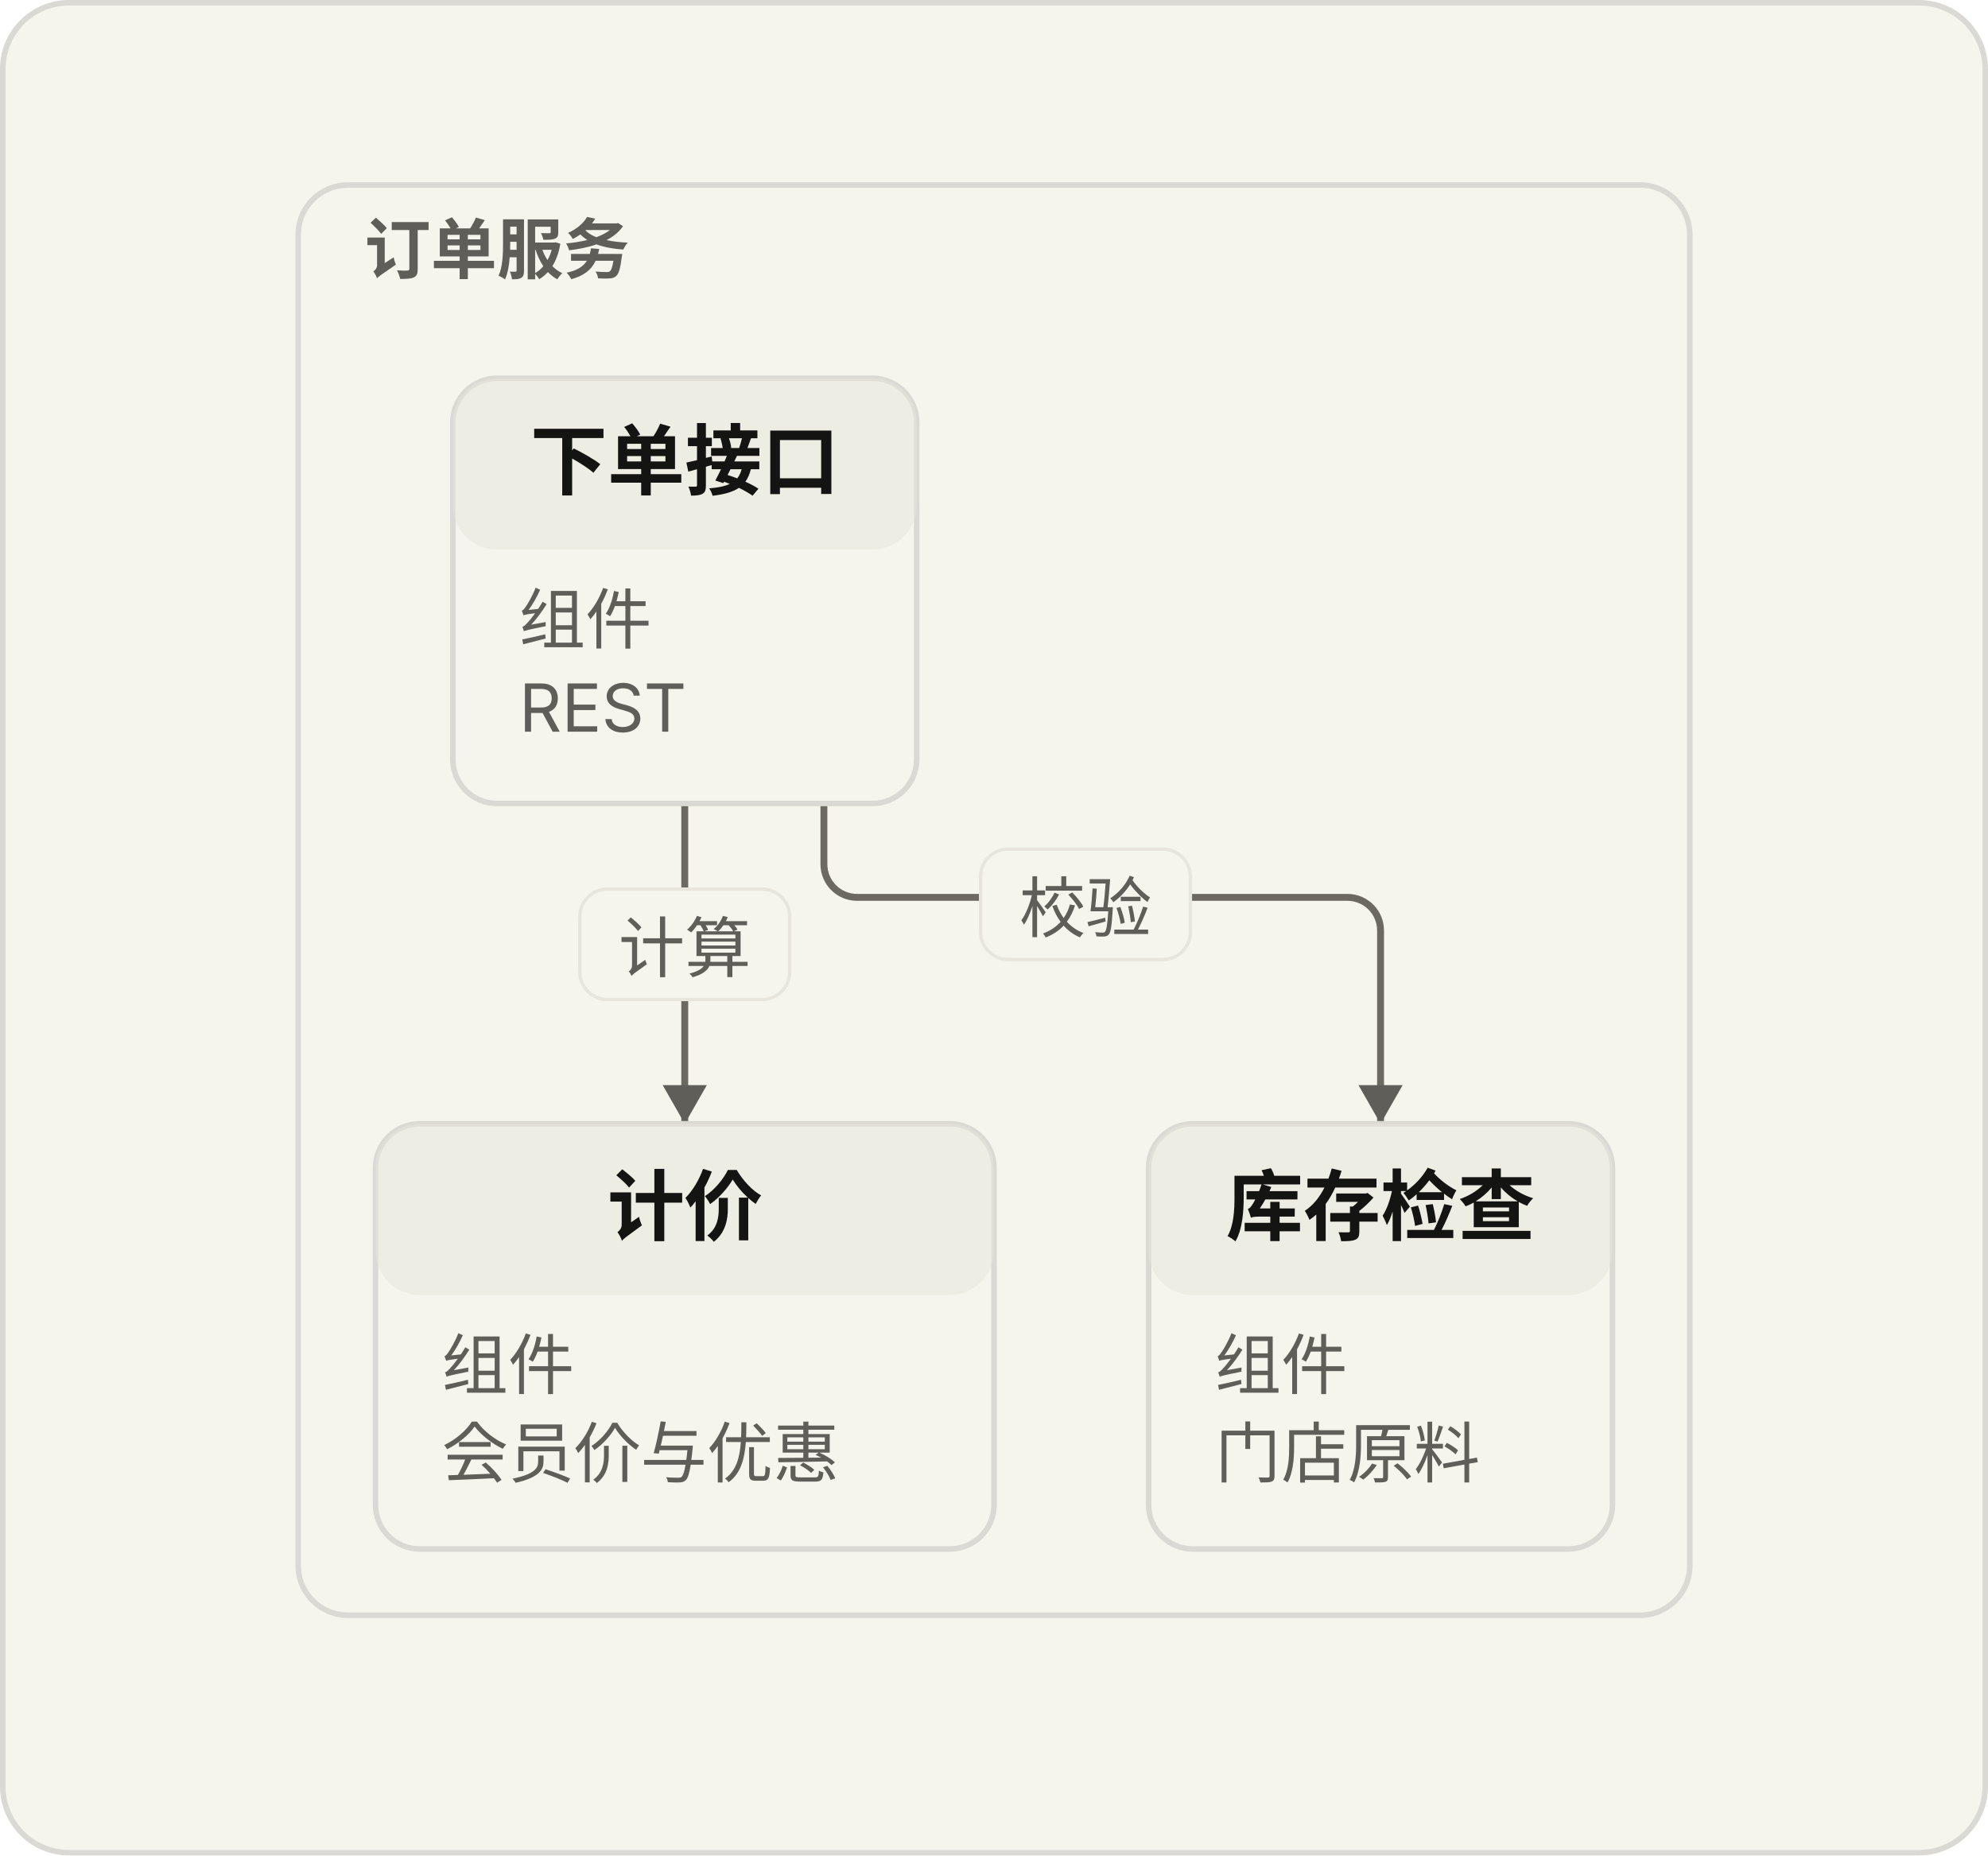
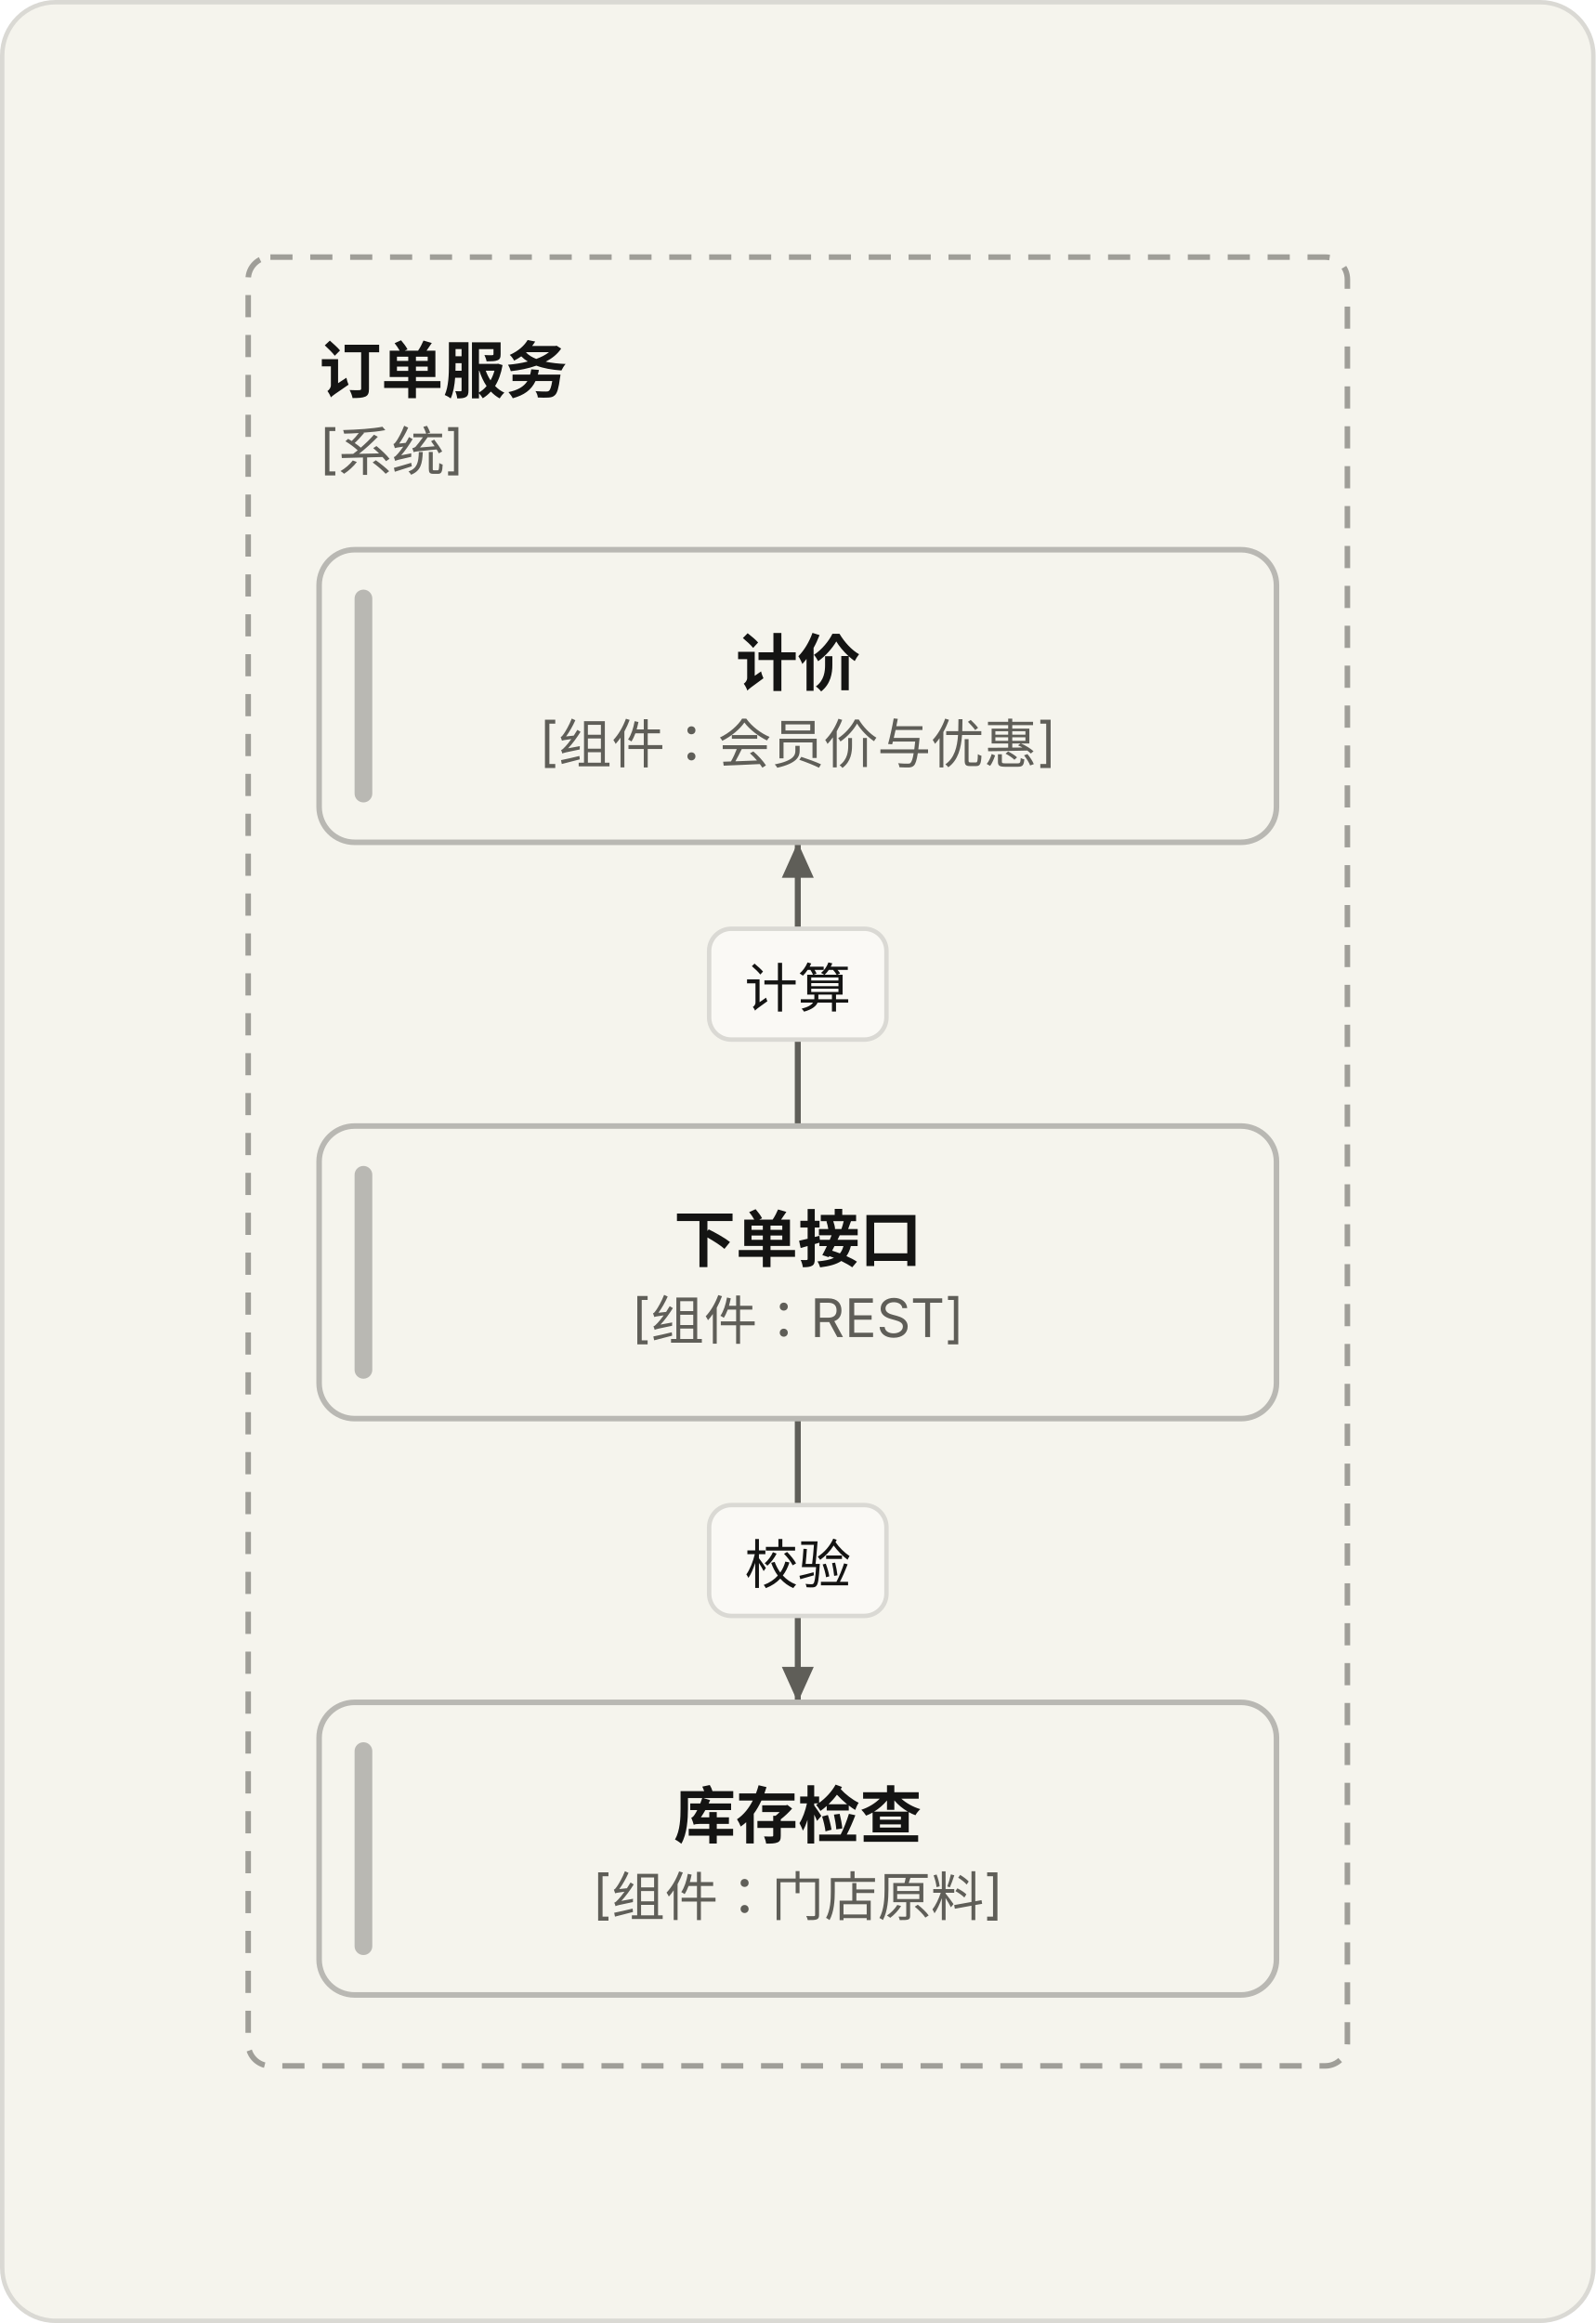
- <svg xmlns="http://www.w3.org/2000/svg" width="360" height="336" viewBox="0 0 360 336" font-family="system-ui, -apple-system, BlinkMacSystemFont, &quot;Segoe UI&quot;, &quot;Noto Sans SC&quot;, &quot;Microsoft YaHei&quot;, sans-serif" role="img" lang="zh-CN">
-   <rect x="0.5" y="0.5" width="359" height="335" rx="12" fill="#f5f4ed" stroke="#dad9d4" />
-   <g transform="translate(11 17.5)">
-     <svg width="338" height="301" viewBox="0 0 338 301" font-family="system-ui, -apple-system, BlinkMacSystemFont, &quot;Segoe UI&quot;, &quot;Noto Sans SC&quot;, &quot;Microsoft YaHei&quot;, sans-serif" role="img" aria-labelledby="g-diagram-C4Component-title">
-       <g transform="translate(27 0)">
-         <rect x="16" y="16" width="252" height="259" rx="9" fill="#f5f4ed" fill-opacity="0.3" stroke="#dad9d4" stroke-width="1" data-kc-kind="group" data-kc-group="api" />
-         <text x="28" y="32" text-anchor="start" font-size="12" font-weight="600" fill="#5f5e58" data-kc-kind="group-label" data-kc-group="api">订单服务</text>
-         <clipPath id="g-diagram-C4Component-group-titles">
-           <path d="M-24 -24H308V315H-24ZM24 19H80V37H24Z" clip-rule="evenodd" data-kc-kind="group-title-holes" />
-         </clipPath>
-         <path d="M86 128 C86 147.333 86 166.667 86 186" fill="none" stroke="#6b6961" stroke-width="1.25" clip-path="url(#g-diagram-C4Component-group-titles)" data-kc-kind="edge" data-kc-edge="0" data-kc-source="ctrl" data-kc-target="price" data-kc-type="Rel" data-kc-startPort="undefined" data-kc-endPort="undefined" data-kc-direction="right" />
-         <polygon points="86,186 82,179 90,179" fill="#5f5e58" data-kc-kind="relation-marker" data-kc-edge="0" data-kc-marker="arrow" />
-         <rect x="67" y="143.5" width="38" height="20" rx="5" fill="#f5f4ed" stroke="#e8e6dc" stroke-width="0.6" />
-         <text x="86" y="158.5" text-anchor="middle" font-size="12" font-weight="400" fill="#5f5e58" data-kc-kind="edge-label" data-kc-edge="0">计算</text>
-         <path d="M111.2 128 C111.2 131.667 111.2 135.333 111.2 139 C111.2 142.314 113.886 145 117.2 145 C146.8 145 176.4 145 206 145 C209.314 145 212 147.686 212 151 C212 162.667 212 174.333 212 186" fill="none" stroke="#6b6961" stroke-width="1.25" clip-path="url(#g-diagram-C4Component-group-titles)" data-kc-kind="edge" data-kc-edge="1" data-kc-source="ctrl" data-kc-target="stock" data-kc-type="Rel" data-kc-startPort="undefined" data-kc-endPort="undefined" data-kc-direction="right" />
-         <polygon points="212,186 208,179 216,179" fill="#5f5e58" data-kc-kind="relation-marker" data-kc-edge="1" data-kc-marker="arrow" />
-         <rect x="139.566" y="136.254" width="38" height="20" rx="5" fill="#f5f4ed" stroke="#e8e6dc" stroke-width="0.6" />
-         <text x="158.566" y="151.254" text-anchor="middle" font-size="12" font-weight="400" fill="#5f5e58" data-kc-kind="edge-label" data-kc-edge="1">校验</text>
-         <rect x="44" y="51" width="84" height="77" rx="8" fill="#f5f4ed" stroke="#dad9d4" stroke-width="1" data-kc-kind="node" data-kc-node="ctrl" data-kc-type="Component" />
-         <rect x="44" y="51" width="84" height="31" rx="8" fill="#e8e6dc" fill-opacity="0.5" stroke="none" data-kc-kind="node-header" data-kc-node="ctrl" />
-         <text x="86" y="71" text-anchor="middle" font-size="14" font-weight="600" fill="#141413" data-kc-kind="node-label" data-kc-node="ctrl">下单接口</text>
-         <text x="56" y="99" text-anchor="start" font-size="12" font-weight="400" fill="#5f5e58" data-kc-kind="node-detail" data-kc-node="ctrl">组件</text>
-         <text x="56" y="115" text-anchor="start" font-size="12" font-weight="400" fill="#5f5e58" data-kc-kind="node-detail" data-kc-node="ctrl">REST</text>
-         <rect x="30" y="186" width="112" height="77" rx="8" fill="#f5f4ed" stroke="#dad9d4" stroke-width="1" data-kc-kind="node" data-kc-node="price" data-kc-type="Component" />
-         <rect x="30" y="186" width="112" height="31" rx="8" fill="#e8e6dc" fill-opacity="0.5" stroke="none" data-kc-kind="node-header" data-kc-node="price" />
-         <text x="86" y="206" text-anchor="middle" font-size="14" font-weight="600" fill="#141413" data-kc-kind="node-label" data-kc-node="price">计价</text>
-         <text x="42" y="234" text-anchor="start" font-size="12" font-weight="400" fill="#5f5e58" data-kc-kind="node-detail" data-kc-node="price">组件</text>
-         <text x="42" y="250" text-anchor="start" font-size="12" font-weight="400" fill="#5f5e58" data-kc-kind="node-detail" data-kc-node="price">会员价与优惠</text>
-         <rect x="170" y="186" width="84" height="77" rx="8" fill="#f5f4ed" stroke="#dad9d4" stroke-width="1" data-kc-kind="node" data-kc-node="stock" data-kc-type="Component" />
-         <rect x="170" y="186" width="84" height="31" rx="8" fill="#e8e6dc" fill-opacity="0.5" stroke="none" data-kc-kind="node-header" data-kc-node="stock" />
-         <text x="212" y="206" text-anchor="middle" font-size="14" font-weight="600" fill="#141413" data-kc-kind="node-label" data-kc-node="stock">库存检查</text>
-         <text x="182" y="234" text-anchor="start" font-size="12" font-weight="400" fill="#5f5e58" data-kc-kind="node-detail" data-kc-node="stock">组件</text>
-         <text x="182" y="250" text-anchor="start" font-size="12" font-weight="400" fill="#5f5e58" data-kc-kind="node-detail" data-kc-node="stock">门店原料</text>
+ <svg xmlns="http://www.w3.org/2000/svg" width="360" height="524" viewBox="0 0 360 524" font-family="system-ui, -apple-system, BlinkMacSystemFont, &quot;Segoe UI&quot;, &quot;Noto Sans SC&quot;, &quot;Microsoft YaHei&quot;, sans-serif" role="img" lang="zh-CN">
+   <rect x="0.5" y="0.5" width="359" height="523" rx="12" fill="#f5f4ed" stroke="#dad9d4" />
+   <g transform="translate(11 20)">
+     <svg width="338" height="484" viewBox="0 0 338 484" font-family="system-ui, -apple-system, BlinkMacSystemFont, &quot;Segoe UI&quot;, &quot;Noto Sans SC&quot;, &quot;Microsoft YaHei&quot;, sans-serif" role="img" aria-labelledby="g-diagram-C4Component-title">
+       <rect x="45" y="38" width="248" height="408" rx="5" fill="none" stroke="#9f9e98" stroke-width="1.25" stroke-dasharray="5 4" data-kc-kind="frame" data-kc-id="api" />
+       <text x="61" y="62.5" dominant-baseline="central" text-anchor="start" font-size="14" font-weight="600" fill="#141413">订单服务</text>
+       <text x="61" y="79.5" dominant-baseline="central" text-anchor="start" font-size="12" font-weight="400" fill="#5f5e58">[系统]</text>
+       <polyline points="169,234 169,170" fill="none" stroke="#5f5e58" stroke-width="1.35" stroke-linejoin="round" data-kc-kind="edge" data-kc-from="ctrl" data-kc-to="price" />
+       <polygon points="169,170 172.6,178 165.4,178" fill="#5f5e58" data-kc-kind="relation-marker" data-kc-from="ctrl" data-kc-to="price" data-kc-end="end" />
+       <polyline points="169,300 169,364" fill="none" stroke="#5f5e58" stroke-width="1.35" stroke-linejoin="round" data-kc-kind="edge" data-kc-from="ctrl" data-kc-to="stock" />
+       <polygon points="169,364 165.4,356 172.6,356" fill="#5f5e58" data-kc-kind="relation-marker" data-kc-from="ctrl" data-kc-to="stock" data-kc-end="end" />
+       <rect x="61" y="104" width="216" height="66" rx="8" fill="#f5f4ed" stroke="#b9b8b3" stroke-width="1.25" data-kc-kind="node" data-kc-id="price" />
+       <rect x="69" y="113" width="4" height="48" fill="#b9b8b3" rx="2" />
+       <text x="169" y="128.5" dominant-baseline="central" text-anchor="middle" font-size="14" font-weight="600" fill="#141413">计价</text>
+       <text x="169" y="145.5" dominant-baseline="central" text-anchor="middle" font-size="12" font-weight="400" fill="#5f5e58">[组件：会员价与优惠]</text>
+       <rect x="61" y="234" width="216" height="66" rx="8" fill="#f5f4ed" stroke="#b9b8b3" stroke-width="1.25" data-kc-kind="node" data-kc-id="ctrl" />
+       <rect x="69" y="243" width="4" height="48" fill="#b9b8b3" rx="2" />
+       <text x="169" y="258.5" dominant-baseline="central" text-anchor="middle" font-size="14" font-weight="600" fill="#141413">下单接口</text>
+       <text x="169" y="275.5" dominant-baseline="central" text-anchor="middle" font-size="12" font-weight="400" fill="#5f5e58">[组件：REST]</text>
+       <rect x="61" y="364" width="216" height="66" rx="8" fill="#f5f4ed" stroke="#b9b8b3" stroke-width="1.25" data-kc-kind="node" data-kc-id="stock" />
+       <rect x="69" y="373" width="4" height="48" fill="#b9b8b3" rx="2" />
+       <text x="169" y="388.5" dominant-baseline="central" text-anchor="middle" font-size="14" font-weight="600" fill="#141413">库存检查</text>
+       <text x="169" y="405.5" dominant-baseline="central" text-anchor="middle" font-size="12" font-weight="400" fill="#5f5e58">[组件：门店原料]</text>
+       <g data-kc-kind="edge-label-group" data-kc-from="ctrl" data-kc-to="price">
+         <rect x="149" y="189.5" width="40" height="25" fill="#faf9f5" stroke="#dad9d4" rx="5" />
+         <text x="169" y="202" dominant-baseline="central" text-anchor="middle" font-size="12" font-weight="400" fill="#141413">计算</text>
+       </g>
+       <g data-kc-kind="edge-label-group" data-kc-from="ctrl" data-kc-to="stock">
+         <rect x="149" y="319.5" width="40" height="25" fill="#faf9f5" stroke="#dad9d4" rx="5" />
+         <text x="169" y="332" dominant-baseline="central" text-anchor="middle" font-size="12" font-weight="400" fill="#141413">校验</text>
      </g>
    </svg>
  </g>
</svg>
